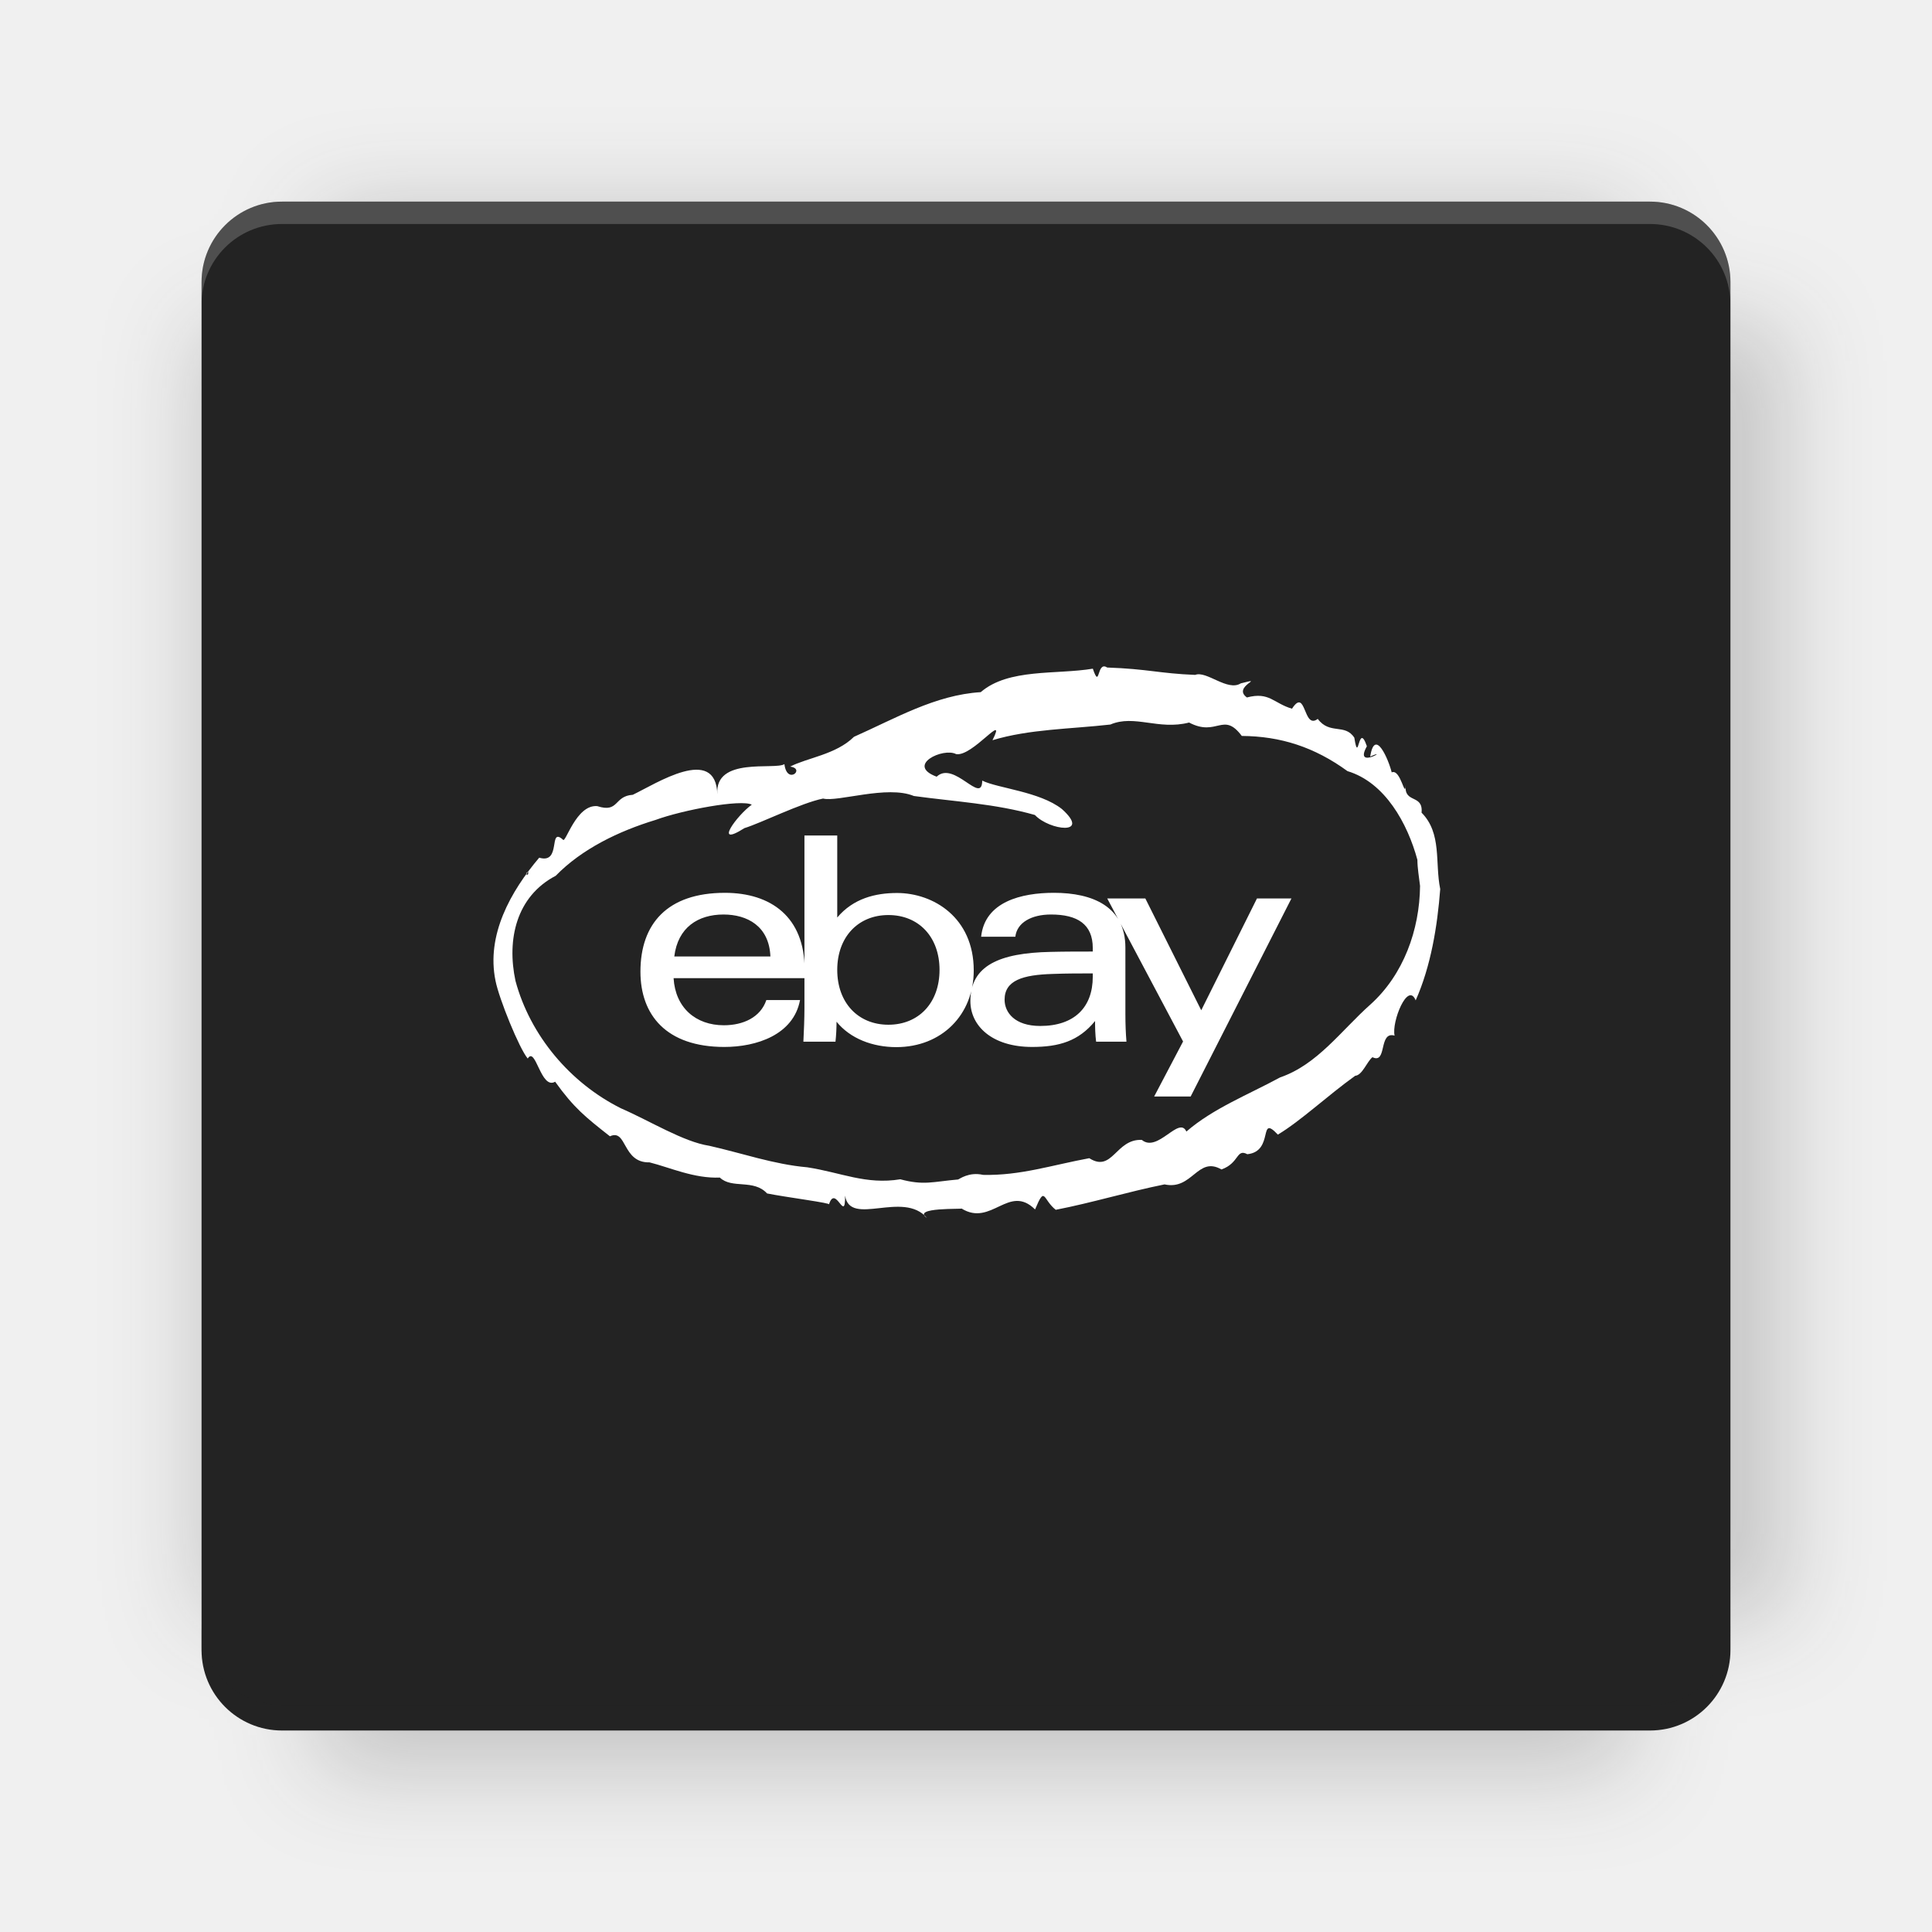
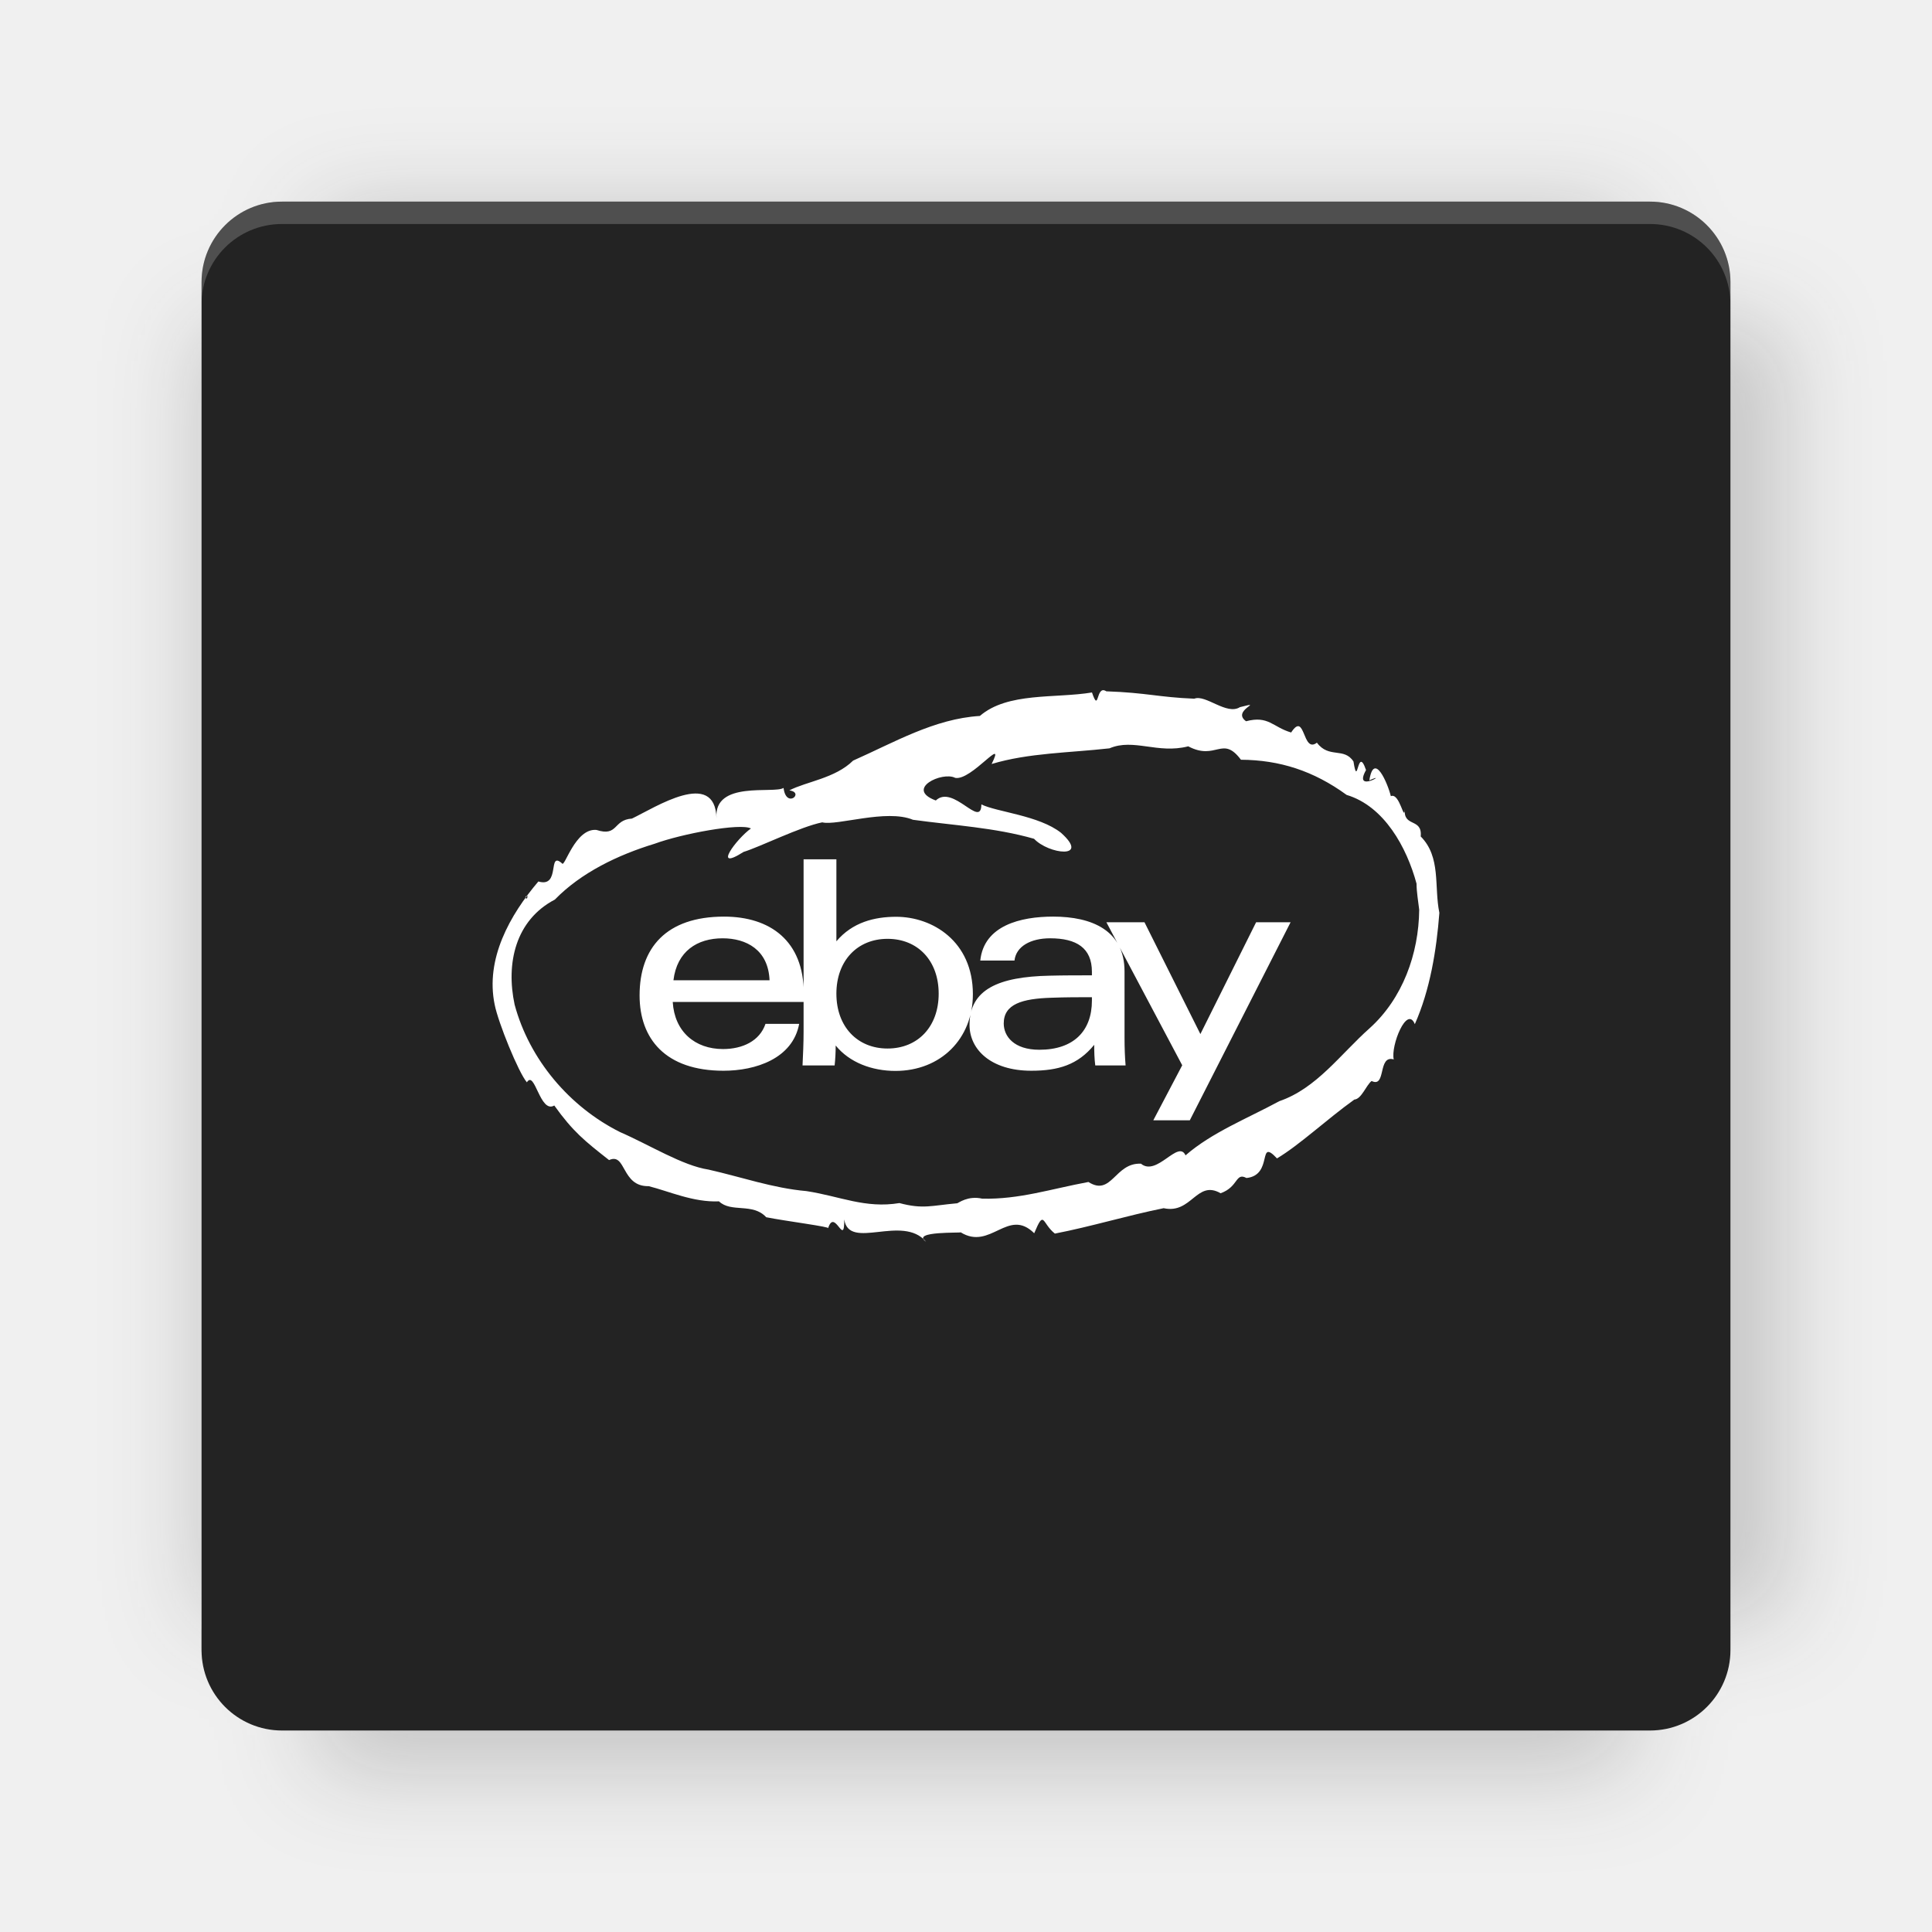
<svg xmlns="http://www.w3.org/2000/svg" version="1.1" viewBox="0 0 28.747 28.747">
  <defs>
    <filter id="filter6206-7" color-interpolation-filters="sRGB">
      <feGaussianBlur stdDeviation="0.658" />
    </filter>
  </defs>
  <g transform="translate(0 -1093.8)">
-     <path transform="matrix(1.0781 0 0 1.0641 -.093733 2.7509)" d="m4.418 1028.2v1.605h-1.605v18.192h1.605v2.14h18.192v-2.14h2.14v-18.192h-2.14v-1.605z" fill="#212121" filter="url(#filter6206-7)" opacity=".2" />
+     <path transform="matrix(1.0781 0 0 1.0641 -.093733 2.7509)" d="m4.418 1028.2v1.605h-1.605v18.192h1.605v2.14h18.192v-2.14h2.14v-18.192h-2.14v-1.605z" fill="#232323" filter="url(#filter6206-7)" opacity=".2" />
    <rect x="2.999" y="1096.8" width="22.749" height="22.749" rx="1.197" ry="1.197" fill="#232323" />
    <g transform="translate(-22.32 1056.5)">
      <path d="m0 0h51.2v51.2h-51.2z" fill="none" stroke-width="1.067" />
      <g transform="matrix(.33601 0 0 .33601 1.5296 73.043)">
        <path d="m0 0h51.2v51.2h-51.2z" fill="none" stroke-width="1.067" />
      </g>
      <g transform="matrix(.37187 0 0 .37187 38.802 63.239)">
        <path d="m0 0h51.2v51.2h-51.2z" fill="none" stroke-width="1.067" />
        <g transform="matrix(2.6891 0 0 2.6891 -82.906 -48.45)">
          <path d="m0 0h51.2v51.2h-51.2z" fill="none" stroke-width="1.067" />
        </g>
      </g>
    </g>
    <path d="m4.196 1096.8c-0.663 0-1.198 0.535-1.198 1.198v0.333c0-0.663 0.535-1.198 1.198-1.198h20.354c0.663 0 1.198 0.534 1.198 1.198v-0.333c0-0.663-0.535-1.198-1.198-1.198z" fill="#fff" opacity=".2" />
    <rect x="128" y="546.52" width="42.667" height="42.667" fill="none" stroke-width="1.067" />
    <rect x="128" y="631.85" width="42.667" height="42.667" fill="none" stroke-width="1.067" />
    <rect x="128" y="674.52" width="42.667" height="42.667" fill="none" stroke-width="1.067" />
    <rect x="128" y="589.19" width="42.667" height="42.667" fill="none" stroke-width="1.067" />
    <rect x="128" y="717.19" width="42.667" height="42.667" fill="none" stroke-width="1.067" />
    <rect x="213.33" y="546.52" width="42.667" height="42.667" fill="none" stroke-width="1.067" />
    <rect x="213.33" y="631.85" width="42.667" height="42.667" fill="none" stroke-width="1.067" />
    <rect x="213.33" y="674.52" width="42.667" height="42.667" fill="none" stroke-width="1.067" />
    <rect x="213.33" y="589.19" width="42.667" height="42.667" fill="none" stroke-width="1.067" />
    <rect x="213.33" y="717.19" width="42.667" height="42.667" fill="none" stroke-width="1.067" />
    <rect x="298.67" y="546.52" width="42.667" height="42.667" fill="none" stroke-width="1.067" />
    <rect x="298.67" y="631.85" width="42.667" height="42.667" fill="none" stroke-width="1.067" />
    <rect x="298.67" y="674.52" width="42.667" height="42.667" fill="none" stroke-width="1.067" />
    <rect x="298.67" y="589.19" width="42.667" height="42.667" fill="none" stroke-width="1.067" />
    <rect x="298.67" y="717.19" width="42.667" height="42.667" fill="none" stroke-width="1.067" />
    <rect x="170.67" y="546.52" width="42.667" height="42.667" fill="none" stroke-width="1.067" />
    <rect x="170.67" y="631.85" width="42.667" height="42.667" fill="none" stroke-width="1.067" />
    <rect x="170.67" y="674.52" width="42.667" height="42.667" fill="none" stroke-width="1.067" />
    <rect x="170.67" y="589.19" width="42.667" height="42.667" fill="none" stroke-width="1.067" />
    <rect x="170.67" y="717.19" width="42.667" height="42.667" fill="none" stroke-width="1.067" />
    <rect x="256" y="546.52" width="42.667" height="42.667" fill="none" stroke-width="1.067" />
    <rect x="256" y="631.85" width="42.667" height="42.667" fill="none" stroke-width="1.067" />
    <rect x="256" y="674.52" width="42.667" height="42.667" fill="none" stroke-width="1.067" />
    <rect x="256" y="589.19" width="42.667" height="42.667" fill="none" stroke-width="1.067" />
    <rect x="256" y="717.19" width="42.667" height="42.667" fill="none" stroke-width="1.067" />
    <rect x="128" y="759.85" width="42.667" height="42.667" fill="none" stroke-width="1.067" />
    <rect x="213.33" y="759.85" width="42.667" height="42.667" fill="none" stroke-width="1.067" />
    <rect x="298.67" y="759.85" width="42.667" height="42.667" fill="none" stroke-width="1.067" />
    <rect x="170.67" y="759.85" width="42.667" height="42.667" fill="none" stroke-width="1.067" />
    <rect x="256" y="759.85" width="42.667" height="42.667" fill="none" stroke-width="1.067" />
    <rect x="341.33" y="589.19" width="42.667" height="42.667" fill="none" stroke-width="1.067" />
    <rect x="341.33" y="631.85" width="42.667" height="42.667" fill="none" stroke-width="1.067" />
    <rect x="341.33" y="717.19" width="42.667" height="42.667" fill="none" stroke-width="1.067" />
    <rect x="341.33" y="546.52" width="42.667" height="42.667" fill="none" stroke-width="1.067" />
    <rect x="341.33" y="674.52" width="42.667" height="42.667" fill="none" stroke-width="1.067" />
    <rect x="341.33" y="759.85" width="42.667" height="42.667" fill="none" stroke-width="1.067" />
    <rect x="160" y="578.52" width="192" height="192" fill="none" stroke-width="1.067" />
    <g transform="matrix(.37344 0 0 .37344 4.7333 1097.4)">
      <path d="m0 0h51.2v51.2h-51.2z" fill="none" stroke-width="1.067" />
    </g>
    <g transform="matrix(.36471 0 0 .36471 5.1356 1097.4)">
      <path d="m0 0h51.2v51.2h-51.2z" fill="none" stroke-width="1.067" />
    </g>
    <g transform="matrix(.41585 0 0 .41585 84.325 1055.9)">
      <g transform="matrix(.062269 0 0 .062269 -28.238 185.29)">
        <g transform="matrix(38.618 0 0 38.618 14724 -13542)">
          <g transform="matrix(.71436 0 0 .71436 -400.52 188.34)">
            <path d="m1293.2-120.67c-181.75 0.276-511.18 0.135-699.05 0.14-2.322 10.413-3.593 21.251-3.593 32.384v114c207.65 0.737 494.72 0.381 706.23 0.373v-114.37c0-11.18-1.252-22.07-3.593-32.523zm-458.69 295.56c-78.385-4e-3 -158.85 0.179-243.95 0.56v138.63c286.34-0.393 421.73-0.138 706.23-0.327v-137.75c-163.2-0.53-311.22-1.111-462.28-1.12z" opacity="0" stroke-width="1.493" />
          </g>
        </g>
      </g>
    </g>
-     <path d="m24.549 1119.5c0.663 0 1.198-0.535 1.198-1.198v-0.333c0 0.663-0.535 1.198-1.198 1.198h-20.354c-0.663 0-1.198-0.535-1.198-1.198v0.333c0 0.663 0.535 1.198 1.198 1.198z" fill="#212121" opacity=".2" />
+     <path d="m24.549 1119.5c0.663 0 1.198-0.535 1.198-1.198v-0.333c0 0.663-0.535 1.198-1.198 1.198h-20.354c-0.663 0-1.198-0.535-1.198-1.198v0.333c0 0.663 0.535 1.198 1.198 1.198z" fill="#232323" opacity=".2" />
  </g>
-   <g transform="matrix(.038383 0 0 .038383 -7.0913 13.851)" fill="#fff">
+   <g transform="matrix(.038383 0 0 .038383 -7.104 14.205)" fill="#fff">
    <path d="m685.42-12.637-39.104 76.841h-14.151l11.212-21.33-29.396-55.443h14.767l21.671 43.343 21.603-43.343h13.399zm-156.28 49.017c11.759 0 19.826-8.477 19.826-21.261s-8.067-21.261-19.826-21.261c-11.69 0-19.826 8.477-19.826 21.261s8.135 21.261 19.826 21.261zm-32.473-73.354h12.647v31.789c6.221-7.383 14.767-9.503 23.175-9.503 14.083 0 29.738 9.503 29.738 30.012 0 17.228-12.442 29.738-30.012 29.738-9.161 0-17.843-3.281-23.175-9.844 0 2.598-0.137 5.264-0.41 7.725h-12.442c0.205-4.034 0.41-9.024 0.41-13.058v-66.86zm-13.263 46.898c-0.479-11.827-9.024-16.271-18.185-16.271-9.844 0-17.706 4.991-19.074 16.271zm-37.532 8.409c0.684 11.485 8.614 18.253 19.484 18.253 7.52 0 14.22-3.076 16.476-9.776h13.058c-2.53 13.536-16.954 18.185-29.328 18.185-22.56 0-32.541-12.442-32.541-29.191 0-18.458 10.323-30.559 32.746-30.559 17.843 0 30.9 9.366 30.9 29.738v3.35zm146.91-1.641c-11.485 0.342-18.595 2.461-18.595 9.981 0 4.922 3.897 10.186 13.81 10.186 13.263 0 20.372-7.247 20.372-19.074v-1.299c-4.649 0-10.391 0-15.587 0.205zm28.234 15.655c0 3.692 0.137 7.315 0.41 10.596h-11.759c-0.342-2.666-0.41-5.401-0.41-7.999-6.358 7.793-13.946 10.049-24.406 10.049-15.587 0-23.927-8.204-23.927-17.775 0-13.81 11.348-18.663 31.037-19.074 5.401-0.137 11.417-0.137 16.407-0.137v-1.367c0-9.229-5.948-12.989-16.202-12.989-7.588 0-13.194 3.145-13.81 8.614h-13.263c1.436-13.604 15.655-17.023 28.234-17.023 15.04 0 27.687 5.332 27.687 21.261z" stroke-width=".684" />
    <path d="m743.06-16.217c-2.105-10.2 0.727-21.595-7.232-29.615 0.695-7.332-6.867-3.394-6.148-10.616-0.272 5.385-1.953-6.504-5.43-5.002-1.168-4.827-6.528-17.581-8.334-6.123 8.157-3.671-6.547 5.426-1.287-4-3.412-10.015-3.111 7.813-4.862-3.303-3.65-5.659-9.537-1.05-14.176-7.305-5.726 4.389-4.435-12.488-9.991-3.946-7.2-2.123-8.755-6.668-17.478-4.359-5.947-4.277 7.929-8.073-2.388-5.463-5.132 3.252-13.288-5.039-17.677-3.286-13.968-0.561-18.25-2.306-34.114-2.861-4.141-2.765-2.666 8.939-5.549 0.45-14.25 2.371-32.681-0.201-43.46 9.102-17.639 1.07-33.282 10.292-49.136 17.31-6.964 6.886-18.12 8.113-24.736 11.549 6.083 0.791-1.231 7.293-2.228-0.961-3.67 2.406-27.114-3.025-26.001 11.722-0.555-19.302-23.847-4.094-32.781 0.168-7.411 0.474-5.267 7.146-13.762 4.396-8.255-0.743-12.371 14.84-13.321 12.979-5.78-5.109-0.395 9.621-9.186 7.005-11.048 13.003-20.621 30.004-16.934 47.758 1.361 6.926 9.204 26.264 12.483 30.101 3.09-4.982 5.045 12.245 10.622 8.988 7.292 10.168 11.743 13.698 21.239 21.157 6.689-3.066 4.669 10.35 15.355 10.109 7.874 1.975 17.328 6.327 27.256 5.888 4.691 4.516 13.09 0.455 18.305 6.16 7.29 1.463 25.48 3.791 23.987 4.287 2.554-8.161 6.375 7.736 6.261-3.439 1.875 12.268 22.547-2.191 31.735 8.662-6.214-4.261 14.26-3.316 13.377-3.684 11.611 7.226 18.34-9.724 28.53 0.376 3.981-9.506 2.927-3.876 8.013 0.136 14.019-2.704 27.958-6.982 42.172-9.849 10.852 2.392 12.786-11.13 22.073-5.791 7.006-2.484 5.687-8.209 10.033-5.907 10.557-1.1 4.089-15.865 11.828-7.597 8.862-5.308 19.101-14.992 29.98-22.808 2.78-0.193 4.572-5.563 6.696-7.204 5.779 2.828 2.257-10.215 8.581-8.363-1.238-5.271 5.109-21.179 8.174-13.671 5.909-13.298 8.404-28.693 9.512-43.152zm-353.68-5.574c-1.776 0.066 0.847-2.407 0 0zm123.28 116.85c-0.602-1.52-0.467-1.179 0 0zm82.153 11.347c-1.981 0.187-4.279 0.404 0 0zm140.43-123.82c-0.169 17.043-6.413 34.41-19.237 45.944-11.347 10.1-20.541 23.308-34.984 28.258-12.421 6.724-26.107 12.091-36.361 21.006-2.825-6.253-11.099 8.343-17.274 3.236-10.121-0.49-11.349 12.841-20.372 7.087-14.705 2.734-26.731 6.78-41.146 6.471-5.553-1.277-9.254 1.692-9.723 1.783-9.886 0.866-13.228 2.376-22.394-0.08-13.293 2.187-22.988-2.645-36.05-4.642-13.034-1.142-25.32-5.493-37.97-8.336-10.044-1.527-22.889-9.588-34.261-14.529-19.641-9.805-35.182-28.166-40.895-49.428-3.419-15.966 0.287-32.717 15.604-40.719 10.161-10.433 24.431-17.303 38.678-21.643 10.578-3.877 33.161-8.103 37.328-5.919-5.614 4.008-15.217 16.971-2.869 9.096 6.321-1.921 22.034-9.778 30.507-11.469 5.628 1.445 24.846-5.295 35.181-0.995 15.655 2.16 31.688 3.003 46.938 7.369 5.643 6.017 21.939 7.986 10.453-2.319-8.553-6.755-24.858-8.038-30.876-11.008-0.114 9.652-10.928-7.926-17.669-1.521-12.114-4.493 2.548-11.386 7.518-8.768 6.291 1.246 19.933-17.07 14.124-5.375 14.272-4.315 30.199-4.326 45.69-6.075 9.347-4.003 18.663 2.276 30.526-0.777 10.889 5.73 13.179-4.475 20.431 5.197 14.998 0.098 28.128 4.288 40.968 13.636 14.592 4.381 23.302 20.333 27.103 34.395 0.028 3.45 0.654 6.728 1.034 10.126zm-163.65-38.819-0.599 0.196z" fill-rule="evenodd" stroke-width="1.47" />
  </g>
</svg>
